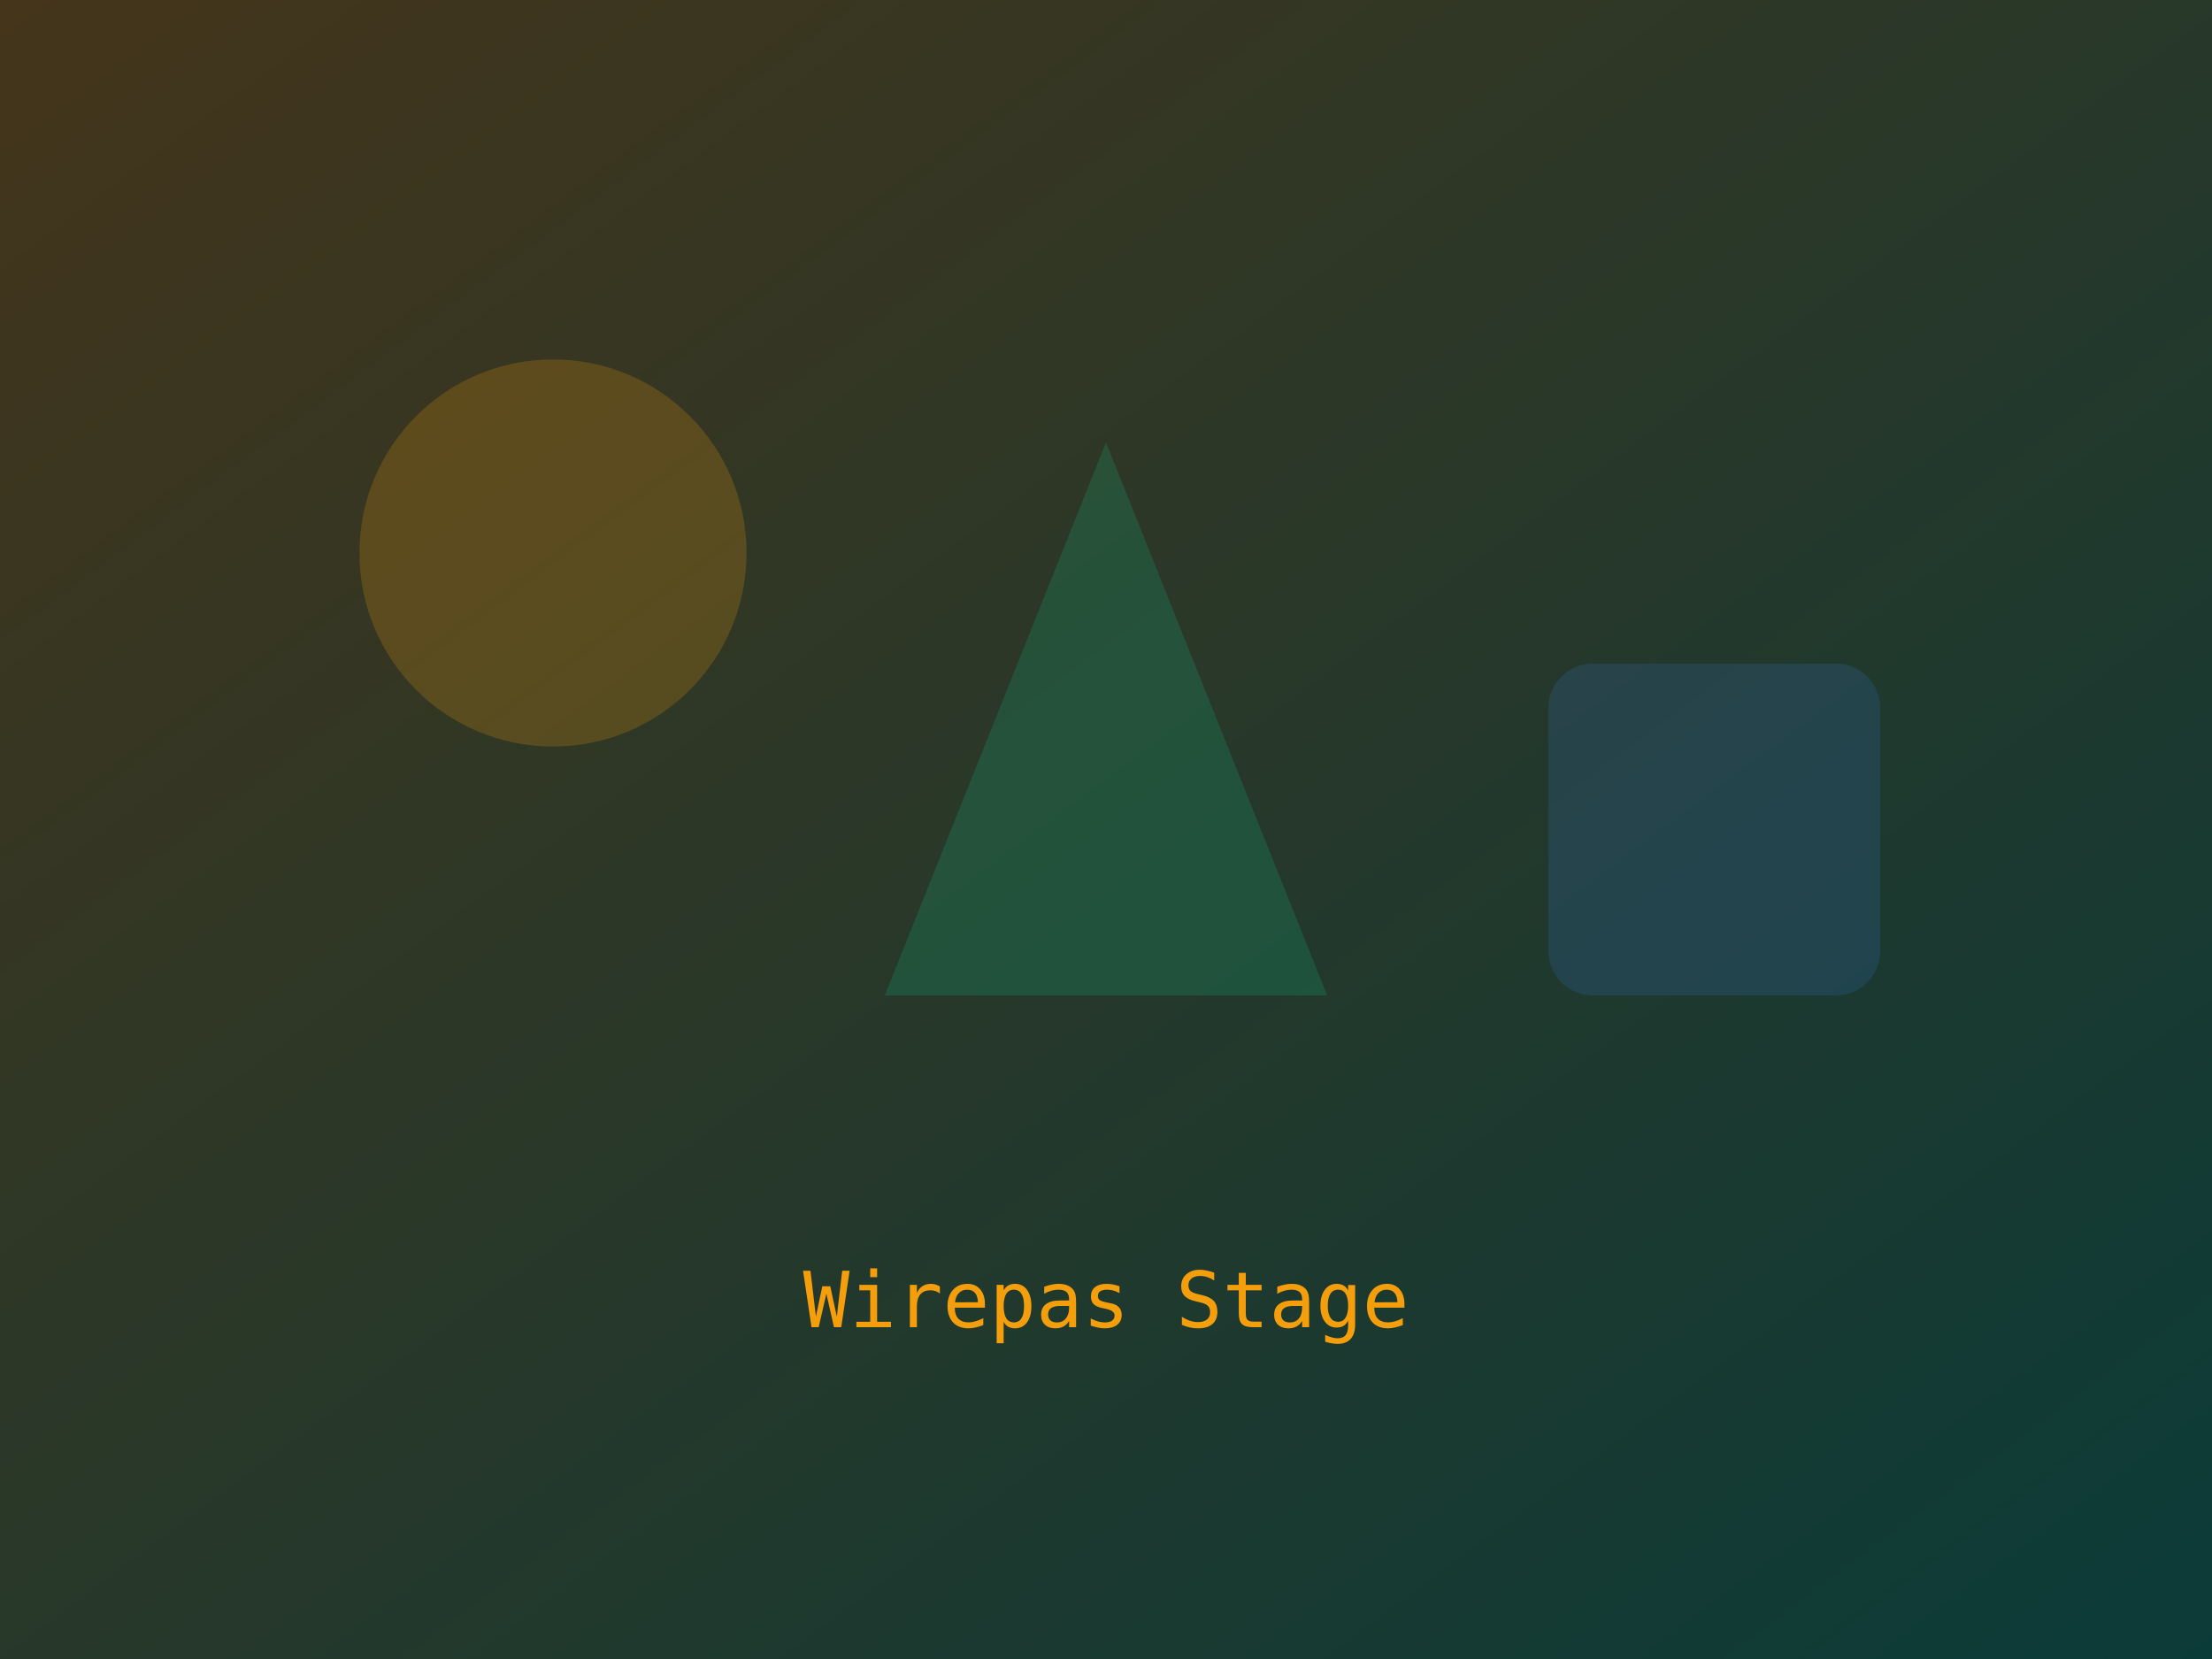
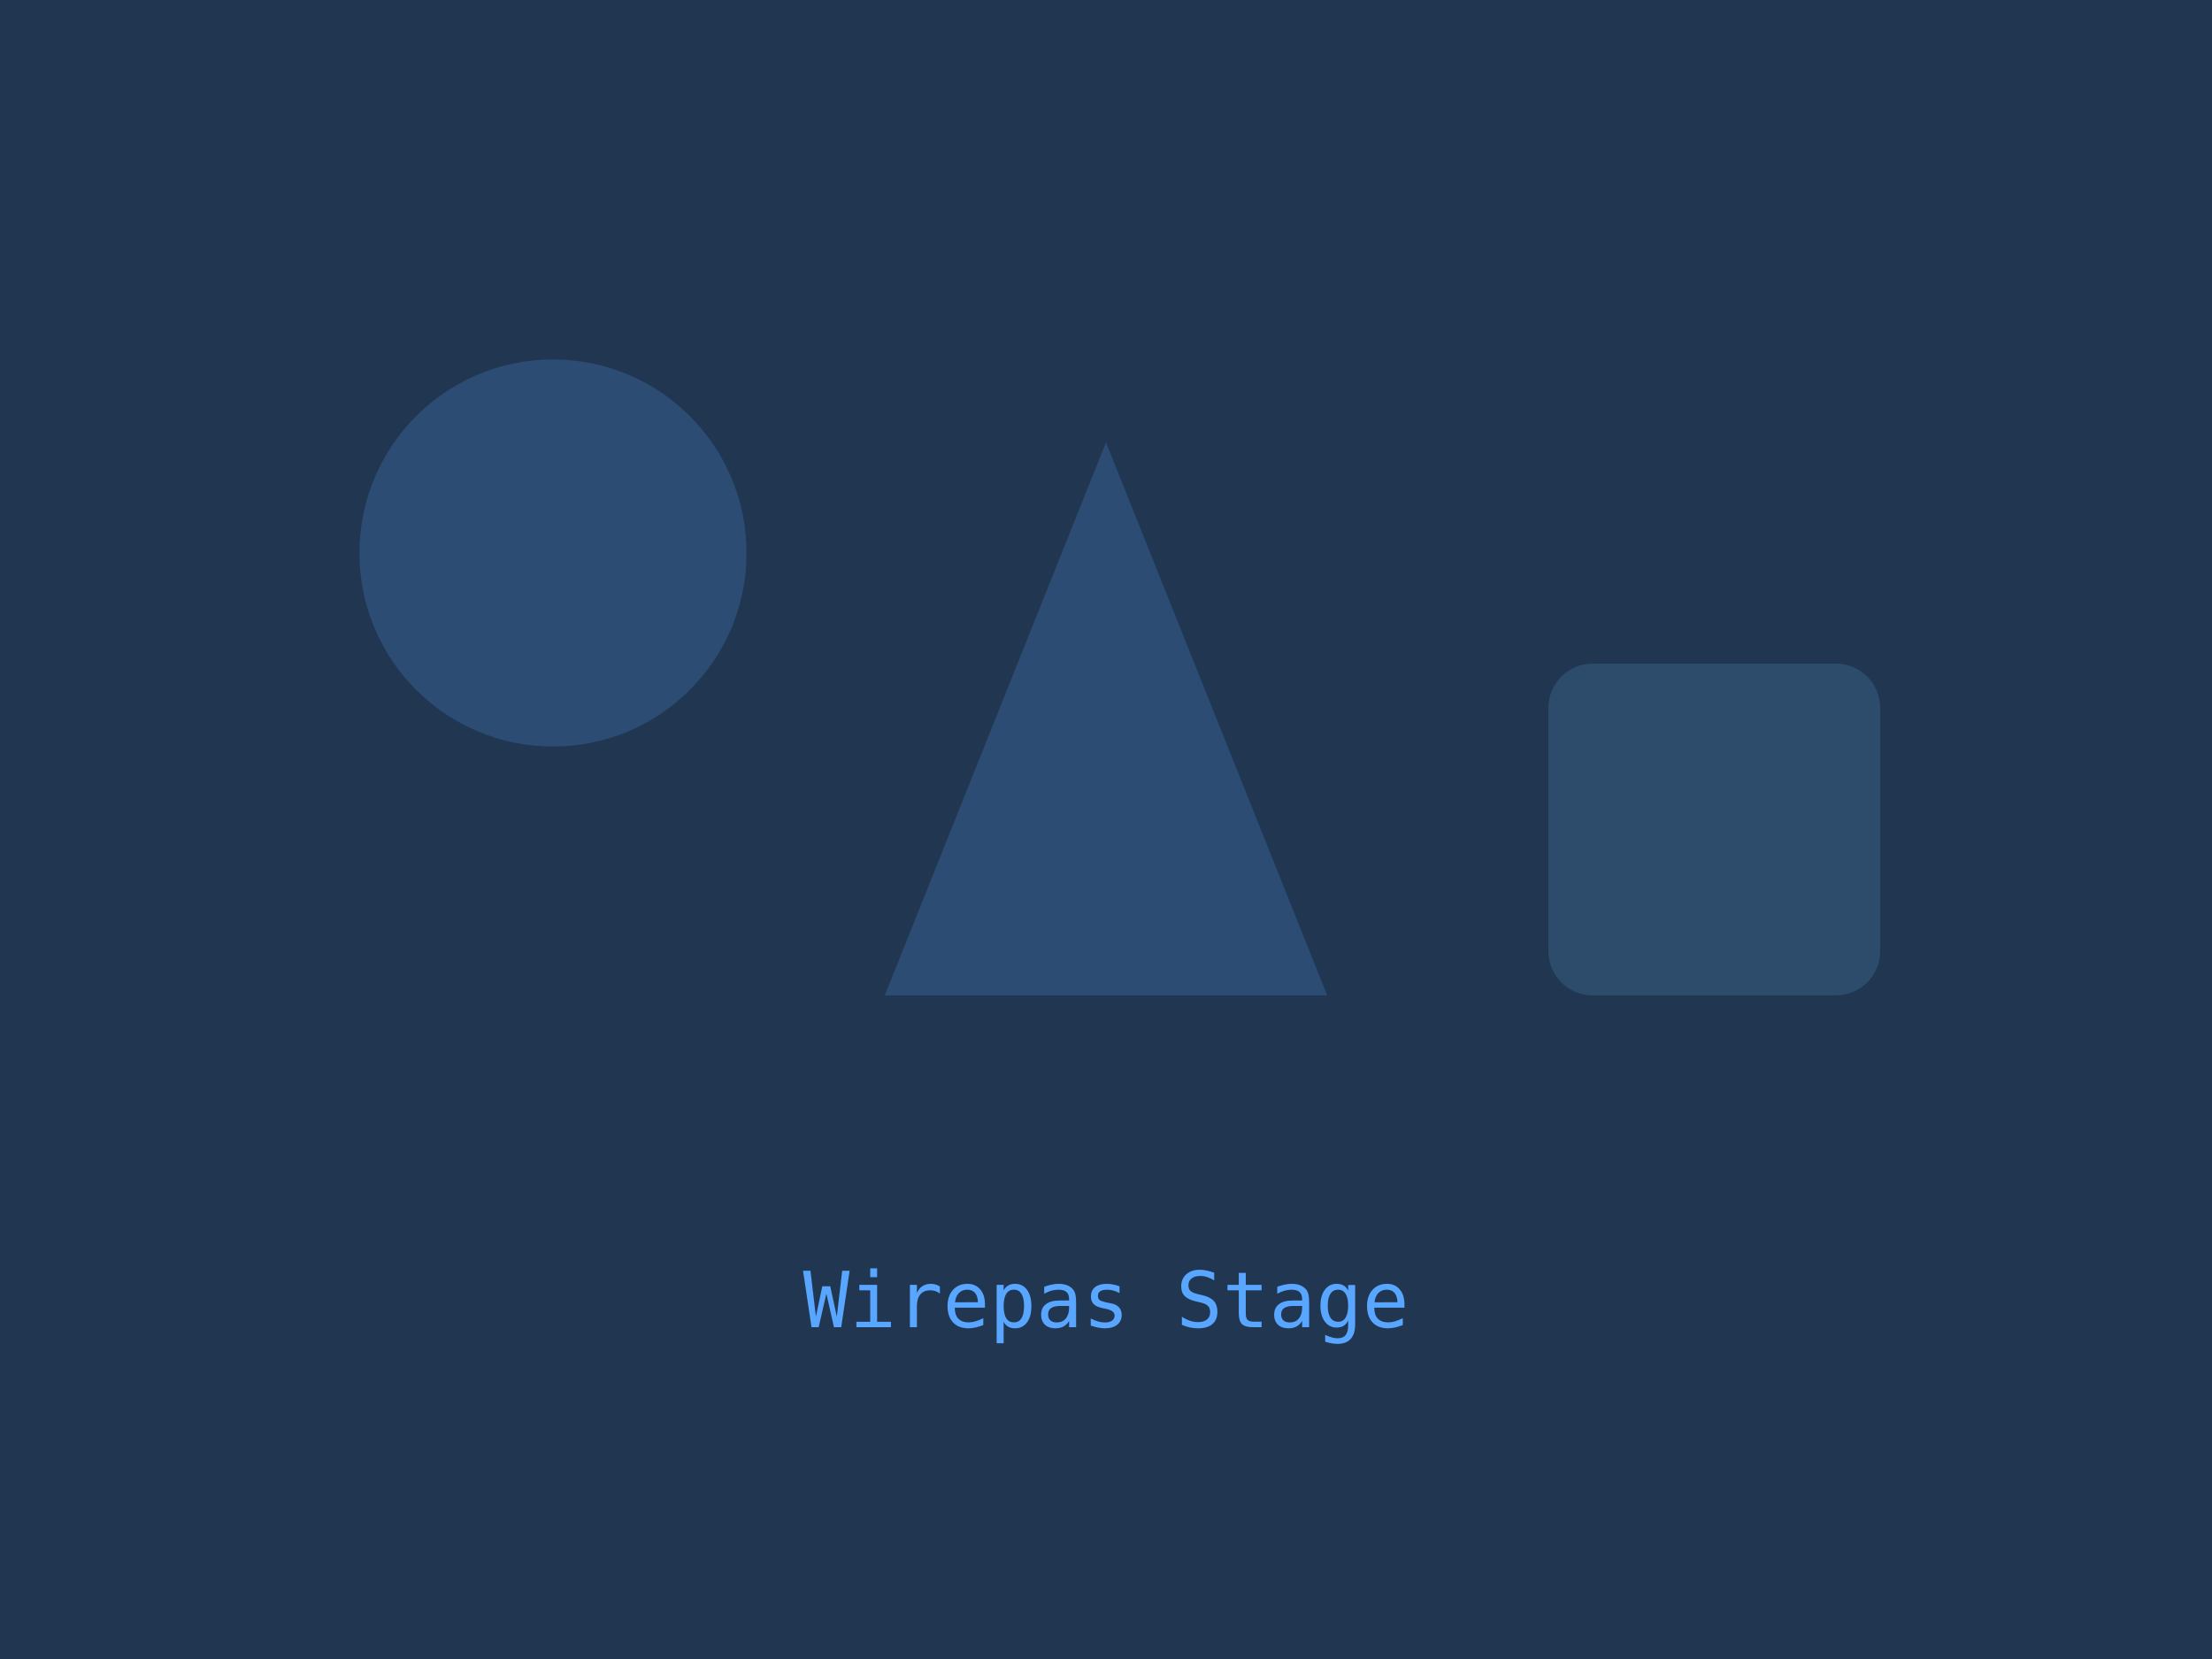
<svg xmlns="http://www.w3.org/2000/svg" viewBox="0 0 400 300">
  <defs>
    <linearGradient id="grad_stage1" x1="0%" y1="0%" x2="100%" y2="100%">
-       <stop offset="0%" style="stop-color:#f59e0b;stop-opacity:0.25" />
-       <stop offset="100%" style="stop-color:#10b981;stop-opacity:0.25" />
+       <stop offset="0%" style="stop-color:#58a6ff;stop-opacity:0.25" />
+       <stop offset="100%" style="stop-color:#58a6ff;stop-opacity:0.25" />
    </linearGradient>
  </defs>
-   <rect width="400" height="300" fill="#0a1220" />
+   <rect width="400" height="300" fill="#0d1117" />
  <rect width="400" height="300" fill="url(#grad_stage1)" />
-   <circle cx="100" cy="100" r="35" fill="#f59e0b" opacity="0.2" />
-   <polygon points="200,80 240,180 160,180" fill="#10b981" opacity="0.2" />
-   <rect x="280" y="120" width="60" height="60" fill="#3b82f6" opacity="0.15" rx="8" />
-   <text x="200" y="240" font-family="monospace" font-size="14" fill="#f59e0b" text-anchor="middle">Wirepas Stage</text>
+   <circle cx="100" cy="100" r="35" fill="#58a6ff" opacity="0.2" />
+   <polygon points="200,80 240,180 160,180" fill="#58a6ff" opacity="0.2" />
+   <rect x="280" y="120" width="60" height="60" fill="#79c0ff" opacity="0.15" rx="8" />
+   <text x="200" y="240" font-family="monospace" font-size="14" fill="#58a6ff" text-anchor="middle">Wirepas Stage</text>
</svg>
